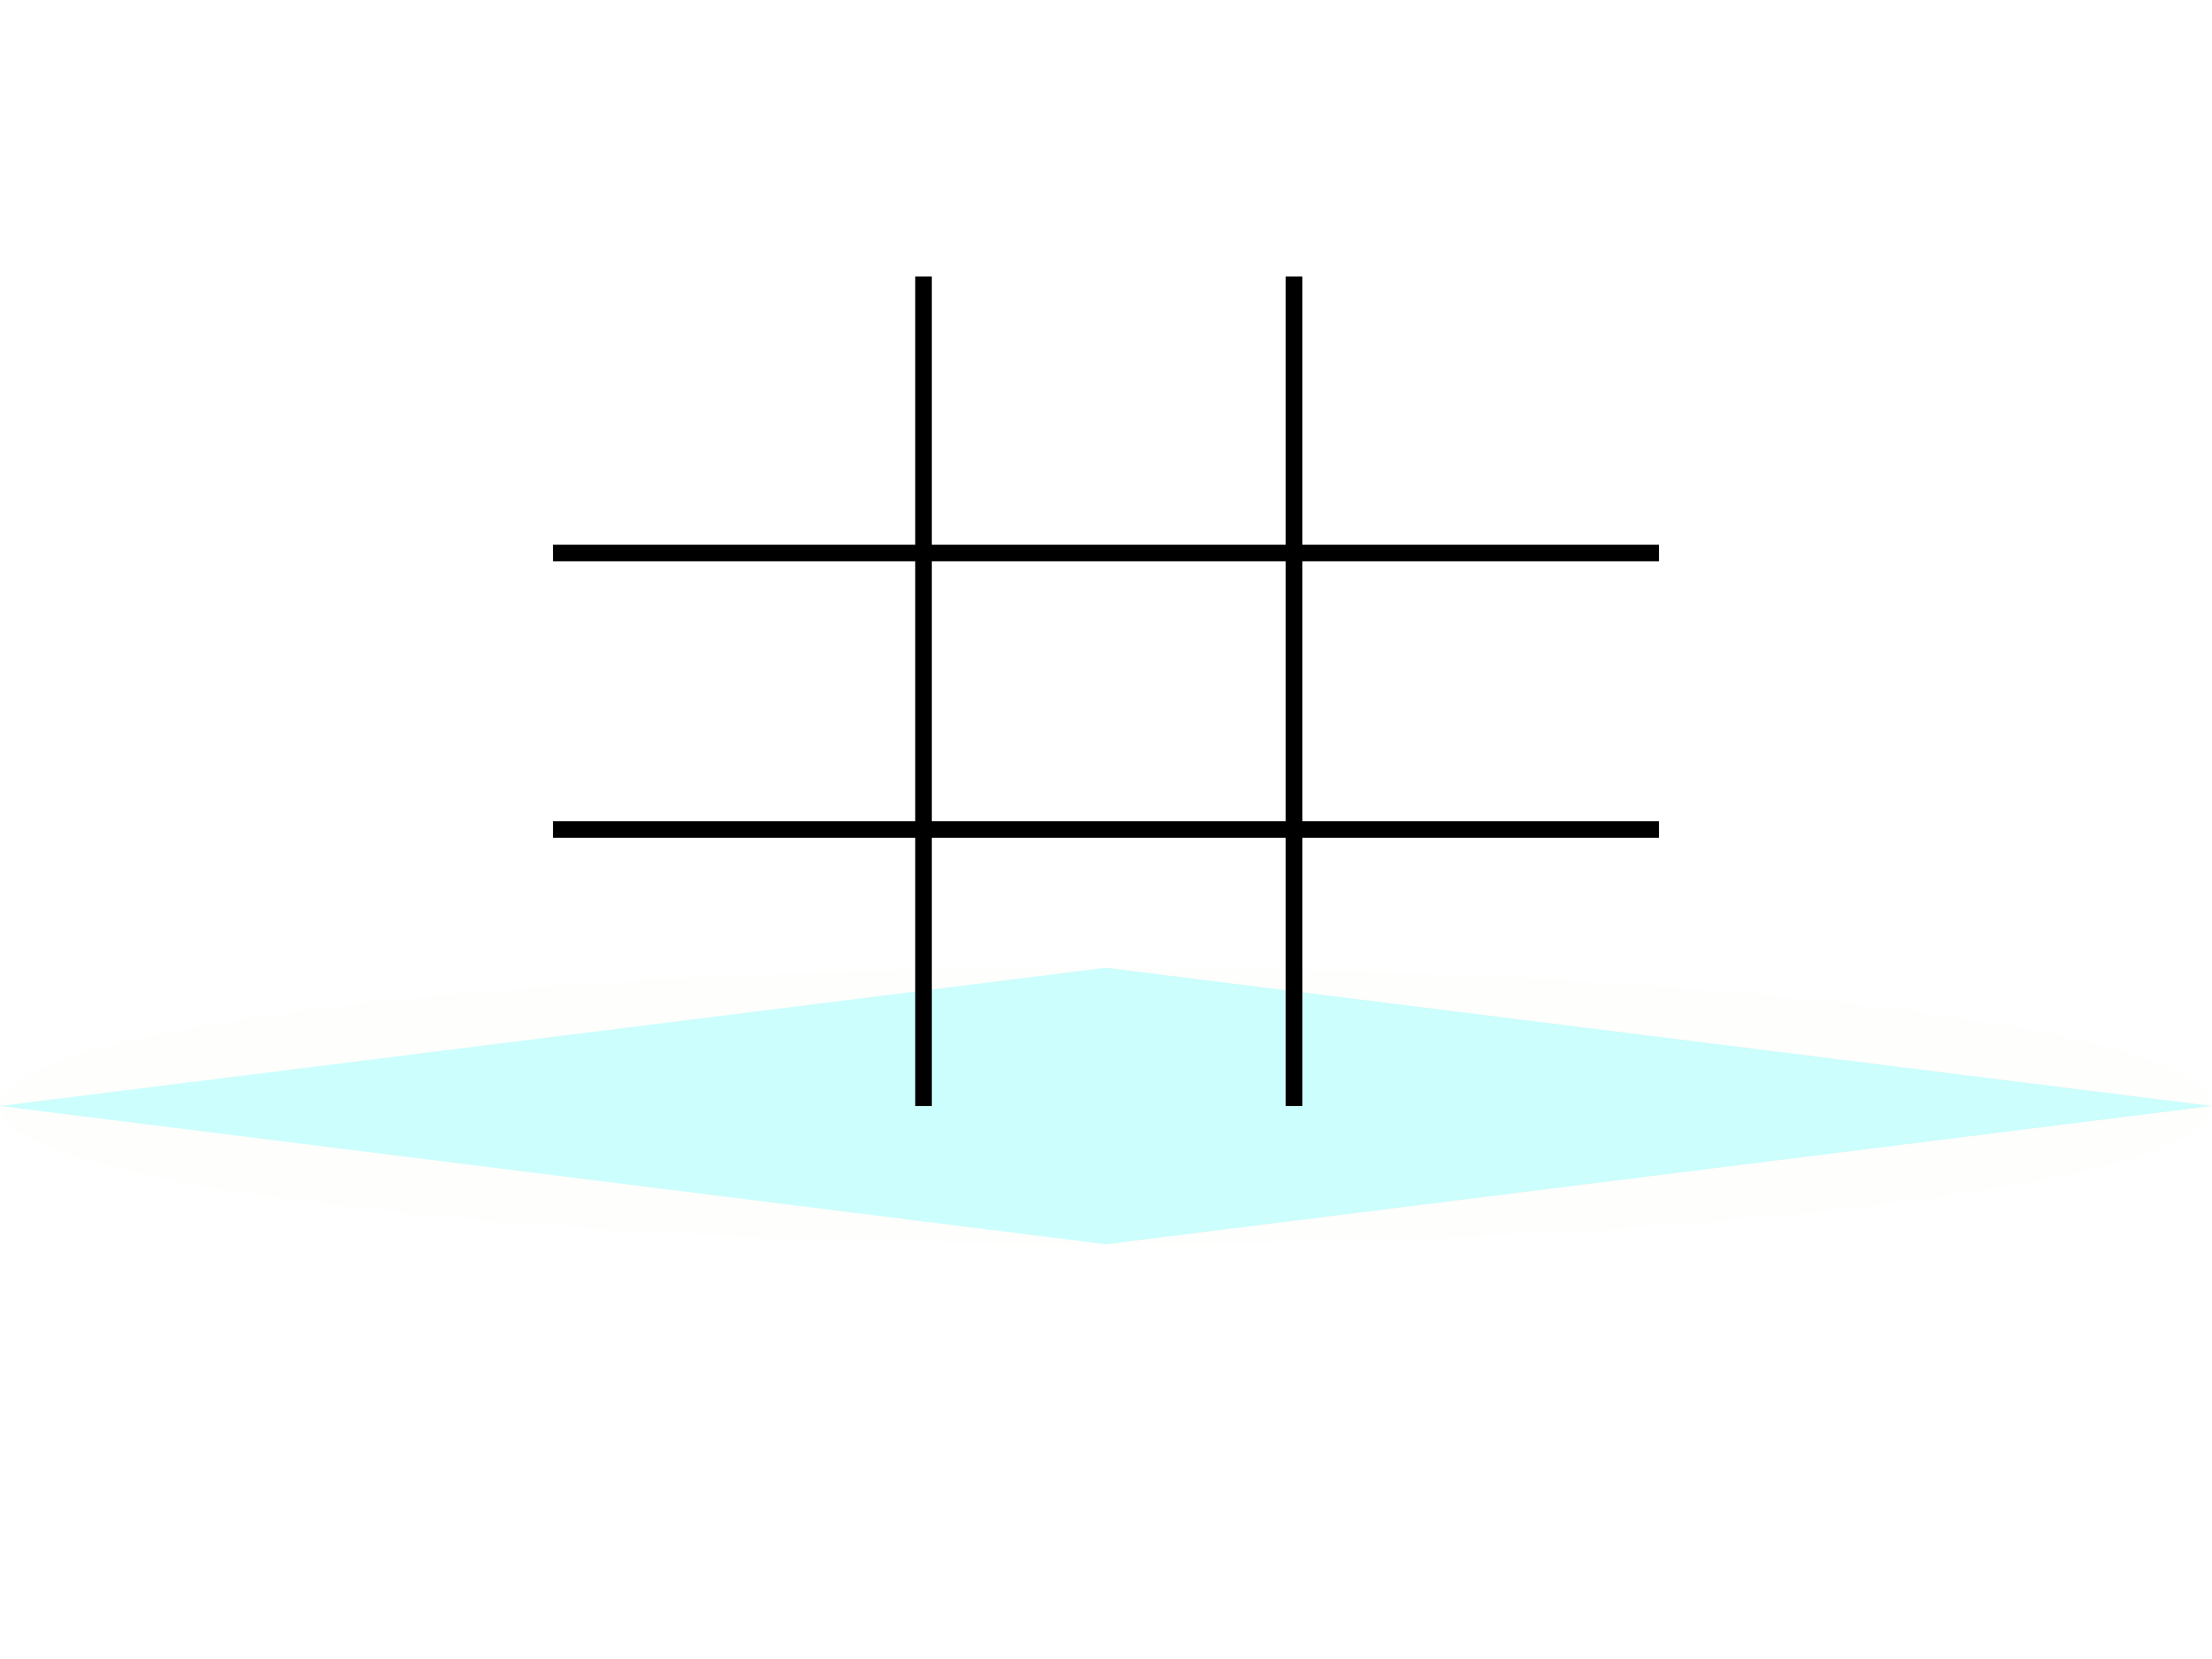
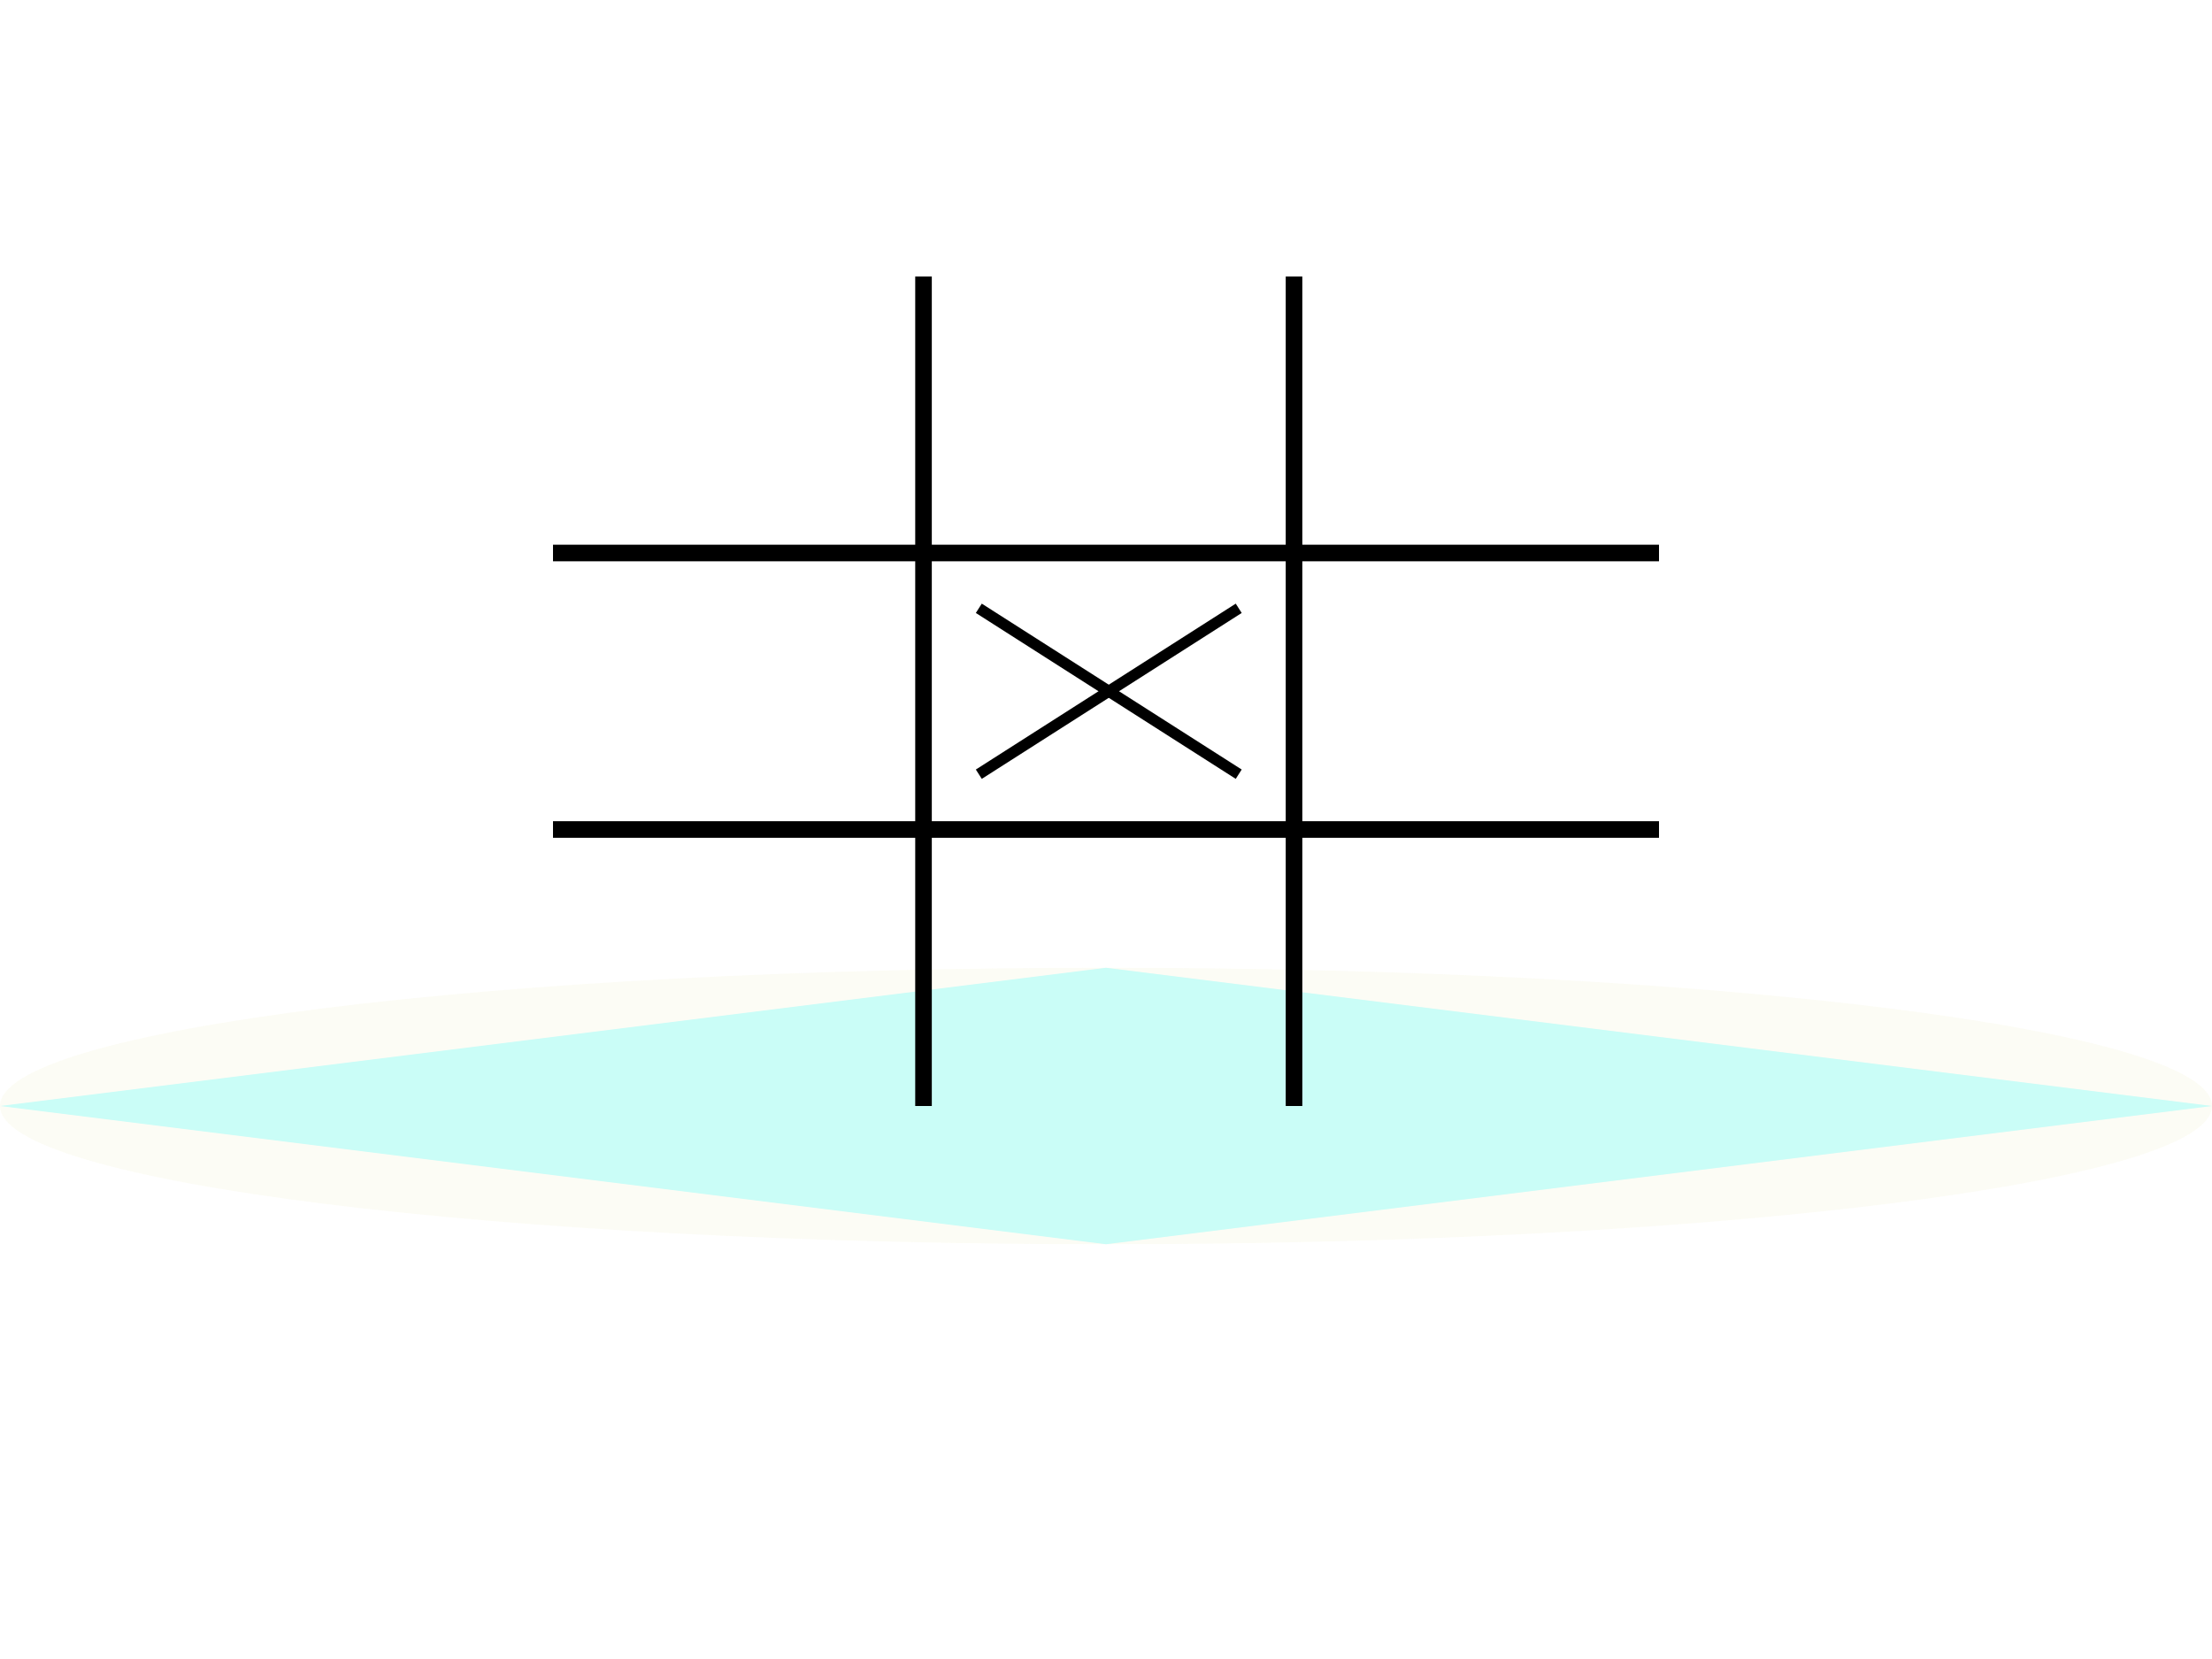
<svg xmlns="http://www.w3.org/2000/svg" width="400" height="300" version="1.1">
-   <ellipse rx="200" ry="25" cx="200" cy="200" fill="beige" opacity="0.1" />
+   <ellipse rx="200" ry="25" cx="200" cy="200" fill="beige" opacity="0.3" />
  <polygon points="200,175 400,200 200,225 0,200" fill="aqua" opacity=".2" />
  <line x1="167" y1="50" x2="167" y2="200" stroke="black" stroke-width="3" />
  <line x1="234" y1="50" x2="234" y2="200" stroke="black" stroke-width="3" />
  <line x1="100" y1="100" x2="300" y2="100" stroke="black" stroke-width="3" />
  <line x1="100" y1="150" x2="300" y2="150" stroke="black" stroke-width="3" />
+   <line x1="177" y1="110" x2="224" y2="140" stroke="black" stroke-width="2" />
+   <line x1="224" y1="110" x2="177" y2="140" stroke="black" stroke-width="2" />
</svg>
